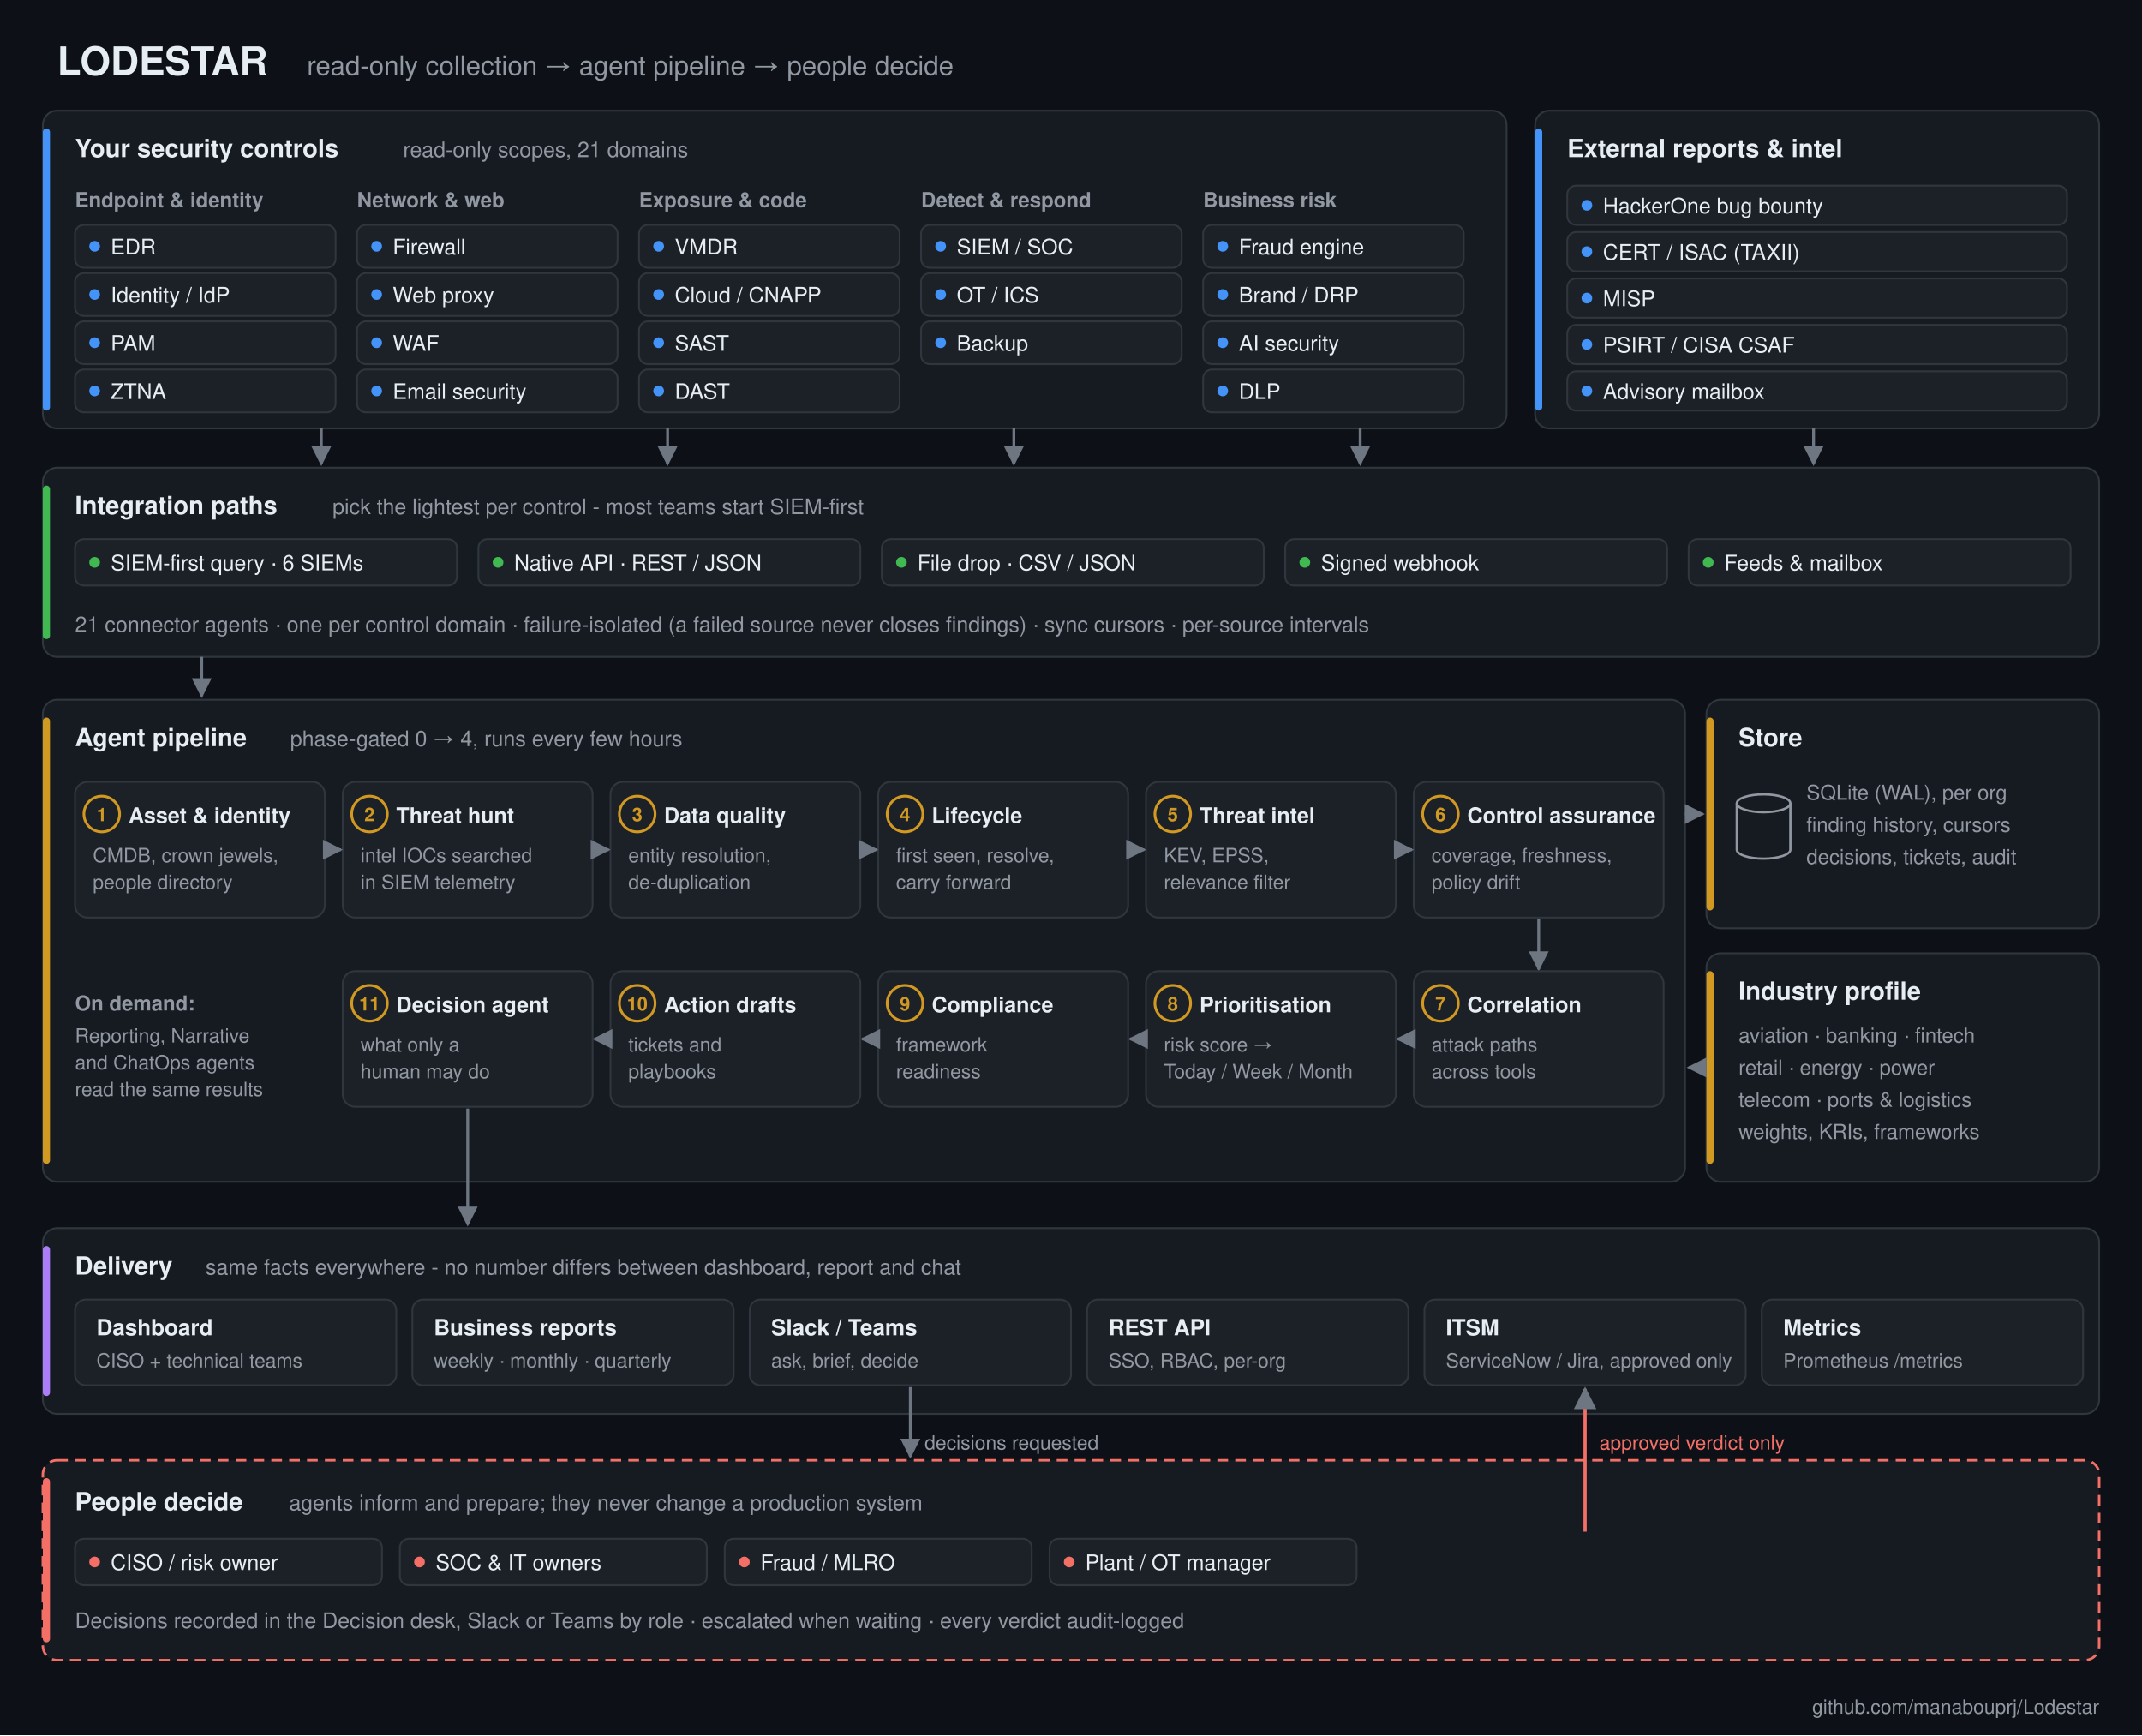
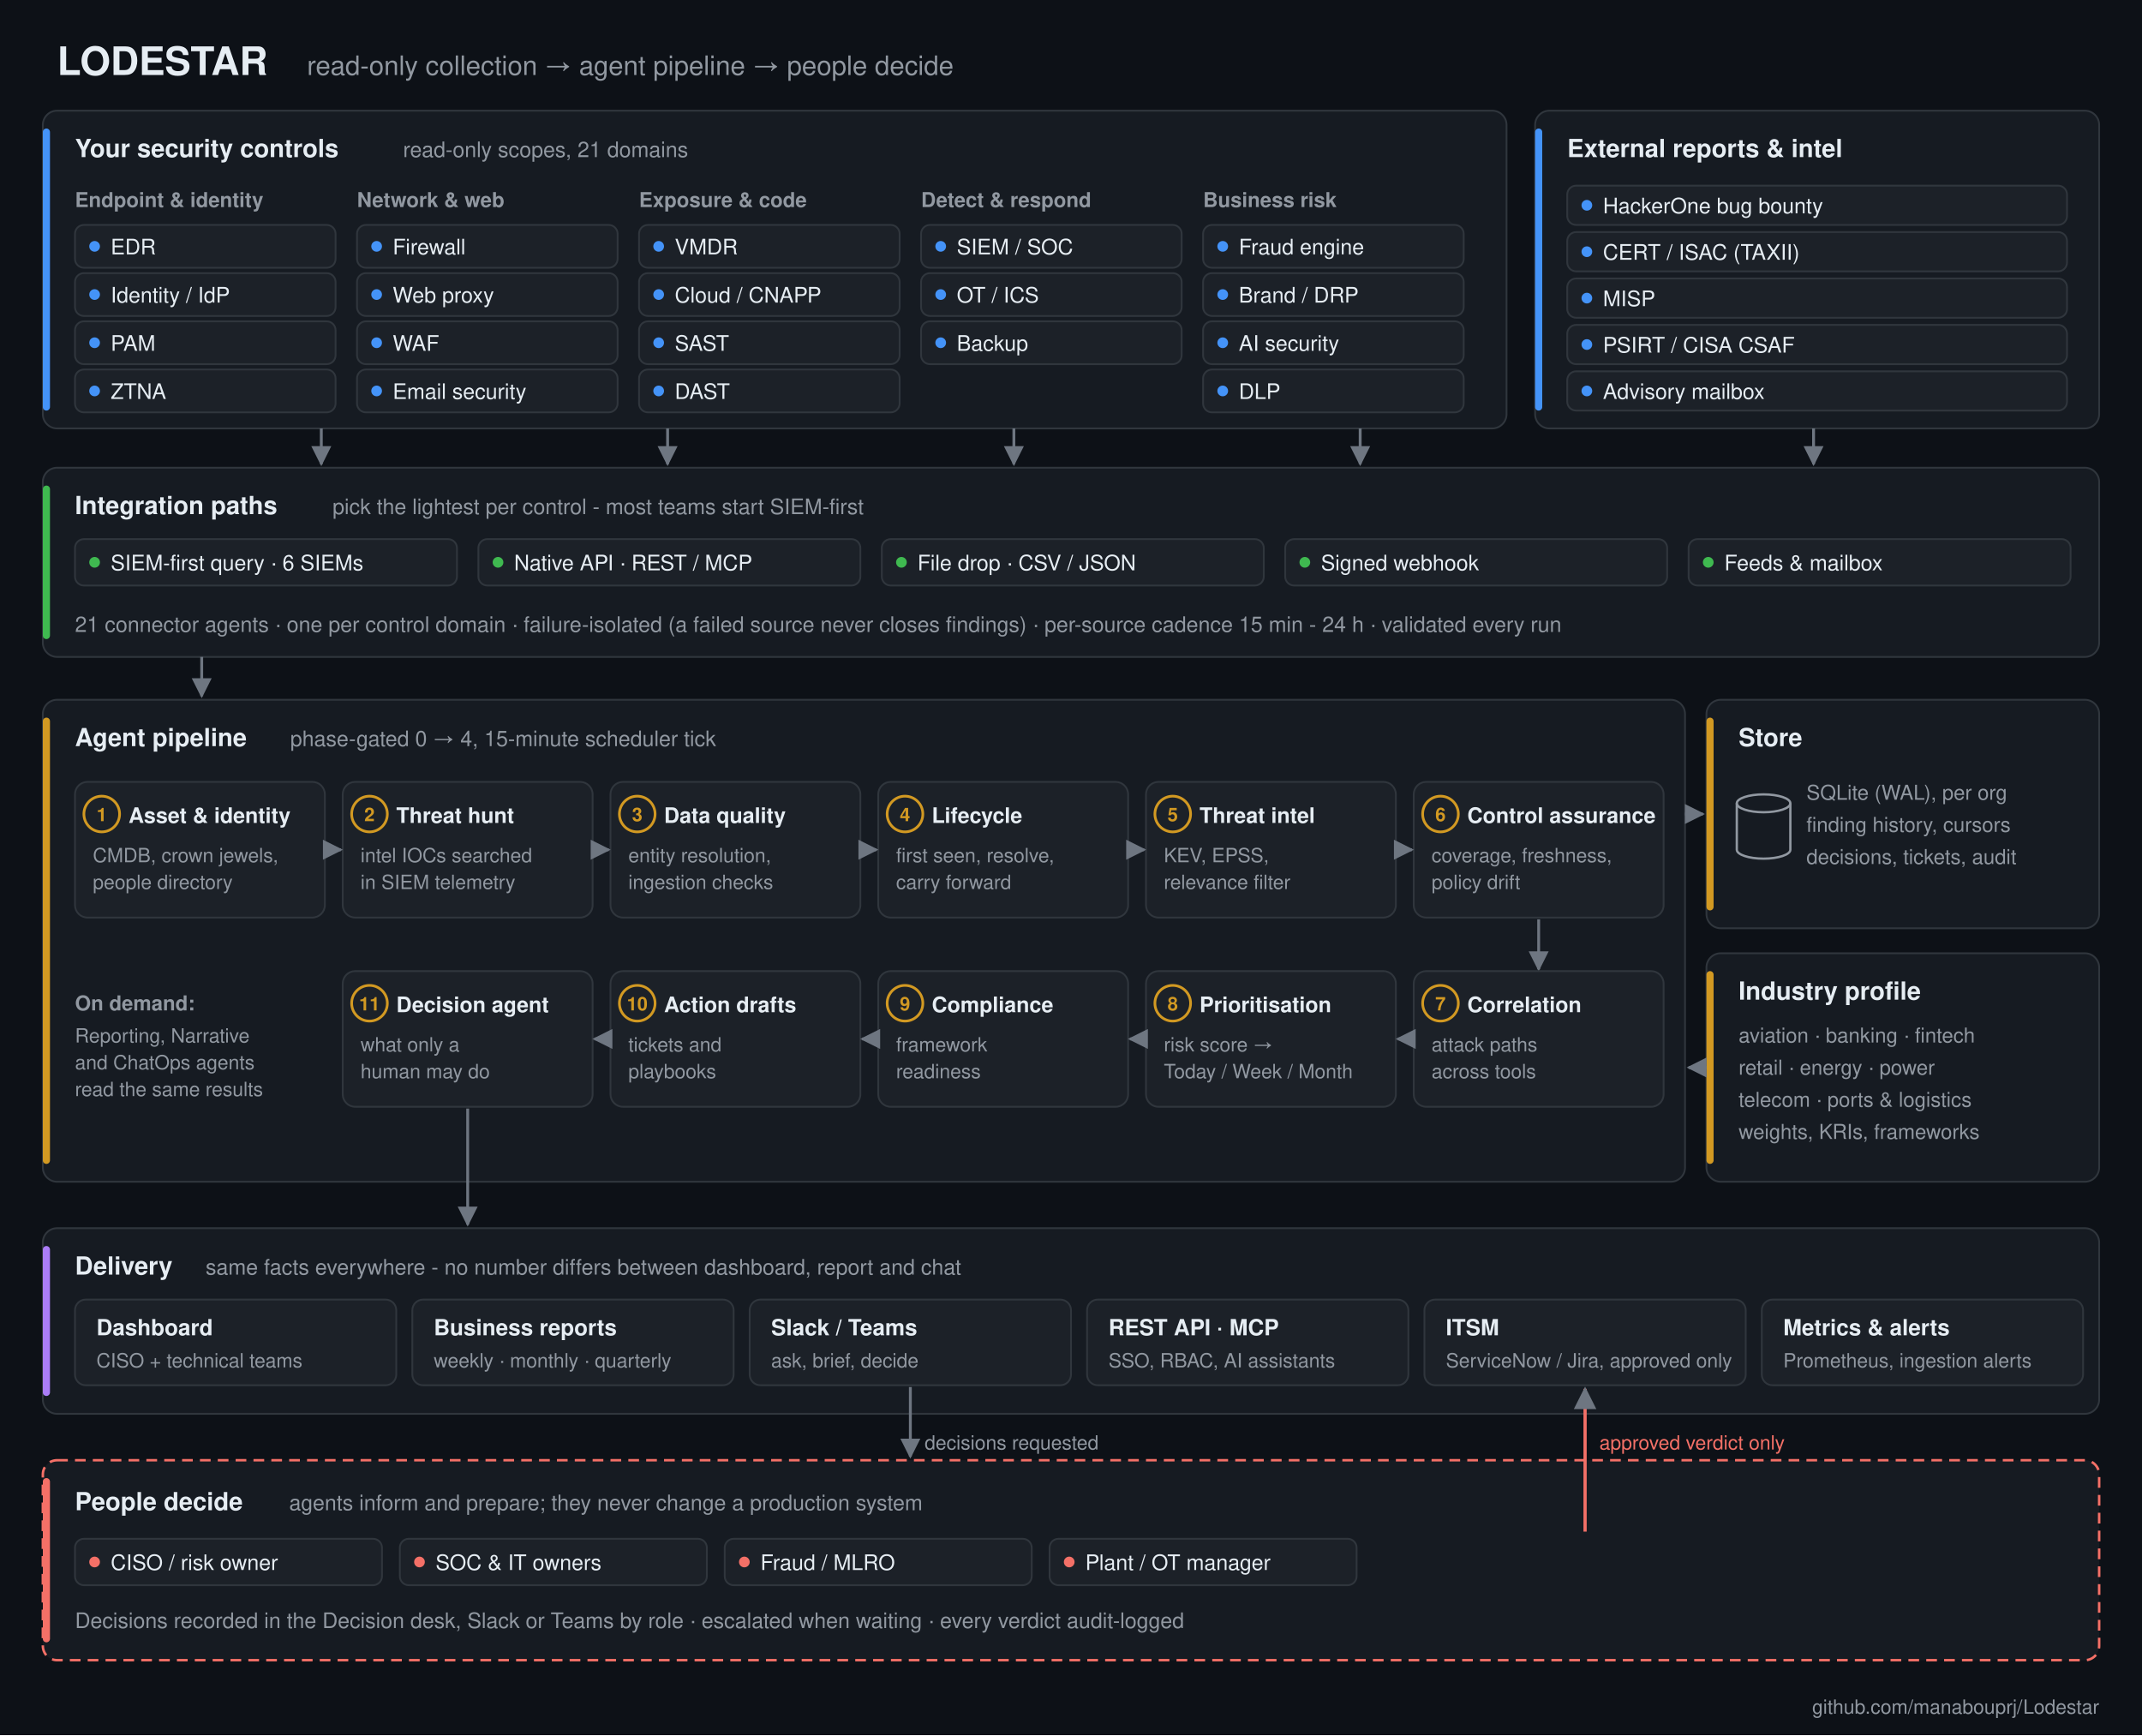
<svg xmlns="http://www.w3.org/2000/svg" width="1200" height="972" viewBox="0 0 1200 972" font-family="-apple-system, 'Segoe UI', Helvetica, Arial, sans-serif" role="img" aria-labelledby="t d">
  <defs>
    <marker id="ah" viewBox="0 0 10 10" refX="9" refY="5" markerWidth="7" markerHeight="7" orient="auto-start-reverse">
      <path d="M0,0 L10,5 L0,10 z" fill="#6e7681" />
    </marker>
  </defs>
  <rect x="0" y="0" width="1200" height="972" rx="0" fill="#0d1117" />
  <text x="32" y="42" font-size="22" font-weight="750" fill="#e6edf3" text-anchor="start">LODESTAR</text>
  <text x="172" y="42" font-size="15" font-weight="400" fill="#9198a1" text-anchor="start">read-only collection  →  agent pipeline  →  people decide</text>
  <rect x="24" y="62" width="820" height="178" rx="8" fill="#161b22" stroke="#30363d" stroke-width="1" />
  <rect x="24" y="72" width="4" height="158" rx="2" fill="#4493f8" />
  <text x="42" y="88" font-size="14" font-weight="650" fill="#e6edf3" text-anchor="start">Your security controls</text>
  <text x="225.8" y="88" font-size="12" font-weight="400" fill="#9198a1" text-anchor="start">read-only scopes, 21 domains</text>
  <text x="42" y="116" font-size="11.5" font-weight="600" fill="#9198a1" text-anchor="start">Endpoint &amp; identity</text>
  <rect x="42" y="126" width="146" height="24" rx="5" fill="#1c2128" stroke="#30363d" stroke-width="1" />
  <circle cx="53" cy="138.0" r="3" fill="#4493f8" />
  <text x="62" y="142.5" font-size="12" font-weight="400" fill="#e6edf3" text-anchor="start">EDR</text>
  <rect x="42" y="153" width="146" height="24" rx="5" fill="#1c2128" stroke="#30363d" stroke-width="1" />
  <circle cx="53" cy="165.0" r="3" fill="#4493f8" />
  <text x="62" y="169.5" font-size="12" font-weight="400" fill="#e6edf3" text-anchor="start">Identity / IdP</text>
  <rect x="42" y="180" width="146" height="24" rx="5" fill="#1c2128" stroke="#30363d" stroke-width="1" />
  <circle cx="53" cy="192.0" r="3" fill="#4493f8" />
  <text x="62" y="196.5" font-size="12" font-weight="400" fill="#e6edf3" text-anchor="start">PAM</text>
  <rect x="42" y="207" width="146" height="24" rx="5" fill="#1c2128" stroke="#30363d" stroke-width="1" />
  <circle cx="53" cy="219.0" r="3" fill="#4493f8" />
  <text x="62" y="223.5" font-size="12" font-weight="400" fill="#e6edf3" text-anchor="start">ZTNA</text>
  <text x="200" y="116" font-size="11.5" font-weight="600" fill="#9198a1" text-anchor="start">Network &amp; web</text>
  <rect x="200" y="126" width="146" height="24" rx="5" fill="#1c2128" stroke="#30363d" stroke-width="1" />
  <circle cx="211" cy="138.0" r="3" fill="#4493f8" />
  <text x="220" y="142.5" font-size="12" font-weight="400" fill="#e6edf3" text-anchor="start">Firewall</text>
  <rect x="200" y="153" width="146" height="24" rx="5" fill="#1c2128" stroke="#30363d" stroke-width="1" />
  <circle cx="211" cy="165.0" r="3" fill="#4493f8" />
  <text x="220" y="169.5" font-size="12" font-weight="400" fill="#e6edf3" text-anchor="start">Web proxy</text>
  <rect x="200" y="180" width="146" height="24" rx="5" fill="#1c2128" stroke="#30363d" stroke-width="1" />
  <circle cx="211" cy="192.0" r="3" fill="#4493f8" />
  <text x="220" y="196.5" font-size="12" font-weight="400" fill="#e6edf3" text-anchor="start">WAF</text>
  <rect x="200" y="207" width="146" height="24" rx="5" fill="#1c2128" stroke="#30363d" stroke-width="1" />
  <circle cx="211" cy="219.0" r="3" fill="#4493f8" />
  <text x="220" y="223.5" font-size="12" font-weight="400" fill="#e6edf3" text-anchor="start">Email security</text>
  <text x="358" y="116" font-size="11.5" font-weight="600" fill="#9198a1" text-anchor="start">Exposure &amp; code</text>
  <rect x="358" y="126" width="146" height="24" rx="5" fill="#1c2128" stroke="#30363d" stroke-width="1" />
  <circle cx="369" cy="138.0" r="3" fill="#4493f8" />
  <text x="378" y="142.5" font-size="12" font-weight="400" fill="#e6edf3" text-anchor="start">VMDR</text>
  <rect x="358" y="153" width="146" height="24" rx="5" fill="#1c2128" stroke="#30363d" stroke-width="1" />
  <circle cx="369" cy="165.0" r="3" fill="#4493f8" />
  <text x="378" y="169.5" font-size="12" font-weight="400" fill="#e6edf3" text-anchor="start">Cloud / CNAPP</text>
  <rect x="358" y="180" width="146" height="24" rx="5" fill="#1c2128" stroke="#30363d" stroke-width="1" />
  <circle cx="369" cy="192.0" r="3" fill="#4493f8" />
  <text x="378" y="196.5" font-size="12" font-weight="400" fill="#e6edf3" text-anchor="start">SAST</text>
  <rect x="358" y="207" width="146" height="24" rx="5" fill="#1c2128" stroke="#30363d" stroke-width="1" />
  <circle cx="369" cy="219.0" r="3" fill="#4493f8" />
  <text x="378" y="223.5" font-size="12" font-weight="400" fill="#e6edf3" text-anchor="start">DAST</text>
  <text x="516" y="116" font-size="11.5" font-weight="600" fill="#9198a1" text-anchor="start">Detect &amp; respond</text>
  <rect x="516" y="126" width="146" height="24" rx="5" fill="#1c2128" stroke="#30363d" stroke-width="1" />
  <circle cx="527" cy="138.0" r="3" fill="#4493f8" />
  <text x="536" y="142.5" font-size="12" font-weight="400" fill="#e6edf3" text-anchor="start">SIEM / SOC</text>
  <rect x="516" y="153" width="146" height="24" rx="5" fill="#1c2128" stroke="#30363d" stroke-width="1" />
  <circle cx="527" cy="165.0" r="3" fill="#4493f8" />
  <text x="536" y="169.5" font-size="12" font-weight="400" fill="#e6edf3" text-anchor="start">OT / ICS</text>
  <rect x="516" y="180" width="146" height="24" rx="5" fill="#1c2128" stroke="#30363d" stroke-width="1" />
  <circle cx="527" cy="192.0" r="3" fill="#4493f8" />
  <text x="536" y="196.5" font-size="12" font-weight="400" fill="#e6edf3" text-anchor="start">Backup</text>
  <text x="674" y="116" font-size="11.5" font-weight="600" fill="#9198a1" text-anchor="start">Business risk</text>
  <rect x="674" y="126" width="146" height="24" rx="5" fill="#1c2128" stroke="#30363d" stroke-width="1" />
  <circle cx="685" cy="138.0" r="3" fill="#4493f8" />
  <text x="694" y="142.5" font-size="12" font-weight="400" fill="#e6edf3" text-anchor="start">Fraud engine</text>
  <rect x="674" y="153" width="146" height="24" rx="5" fill="#1c2128" stroke="#30363d" stroke-width="1" />
  <circle cx="685" cy="165.0" r="3" fill="#4493f8" />
  <text x="694" y="169.5" font-size="12" font-weight="400" fill="#e6edf3" text-anchor="start">Brand / DRP</text>
  <rect x="674" y="180" width="146" height="24" rx="5" fill="#1c2128" stroke="#30363d" stroke-width="1" />
  <circle cx="685" cy="192.0" r="3" fill="#4493f8" />
  <text x="694" y="196.5" font-size="12" font-weight="400" fill="#e6edf3" text-anchor="start">AI security</text>
  <rect x="674" y="207" width="146" height="24" rx="5" fill="#1c2128" stroke="#30363d" stroke-width="1" />
  <circle cx="685" cy="219.0" r="3" fill="#4493f8" />
  <text x="694" y="223.5" font-size="12" font-weight="400" fill="#e6edf3" text-anchor="start">DLP</text>
  <rect x="860" y="62" width="316" height="178" rx="8" fill="#161b22" stroke="#30363d" stroke-width="1" />
  <rect x="860" y="72" width="4" height="158" rx="2" fill="#4493f8" />
  <text x="878" y="88" font-size="14" font-weight="650" fill="#e6edf3" text-anchor="start">External reports &amp; intel</text>
  <rect x="878" y="104" width="280" height="22" rx="5" fill="#1c2128" stroke="#30363d" stroke-width="1" />
  <circle cx="889" cy="115.0" r="3" fill="#4493f8" />
  <text x="898" y="119.5" font-size="12" font-weight="400" fill="#e6edf3" text-anchor="start">HackerOne bug bounty</text>
  <rect x="878" y="130" width="280" height="22" rx="5" fill="#1c2128" stroke="#30363d" stroke-width="1" />
  <circle cx="889" cy="141.0" r="3" fill="#4493f8" />
  <text x="898" y="145.5" font-size="12" font-weight="400" fill="#e6edf3" text-anchor="start">CERT / ISAC (TAXII)</text>
  <rect x="878" y="156" width="280" height="22" rx="5" fill="#1c2128" stroke="#30363d" stroke-width="1" />
  <circle cx="889" cy="167.0" r="3" fill="#4493f8" />
  <text x="898" y="171.5" font-size="12" font-weight="400" fill="#e6edf3" text-anchor="start">MISP</text>
  <rect x="878" y="182" width="280" height="22" rx="5" fill="#1c2128" stroke="#30363d" stroke-width="1" />
  <circle cx="889" cy="193.0" r="3" fill="#4493f8" />
  <text x="898" y="197.5" font-size="12" font-weight="400" fill="#e6edf3" text-anchor="start">PSIRT / CISA CSAF</text>
  <rect x="878" y="208" width="280" height="22" rx="5" fill="#1c2128" stroke="#30363d" stroke-width="1" />
  <circle cx="889" cy="219.0" r="3" fill="#4493f8" />
  <text x="898" y="223.5" font-size="12" font-weight="400" fill="#e6edf3" text-anchor="start">Advisory mailbox</text>
  <line x1="180" y1="240" x2="180" y2="260" stroke="#6e7681" stroke-width="1.6" marker-end="url(#ah)" />
  <line x1="374" y1="240" x2="374" y2="260" stroke="#6e7681" stroke-width="1.6" marker-end="url(#ah)" />
  <line x1="568" y1="240" x2="568" y2="260" stroke="#6e7681" stroke-width="1.6" marker-end="url(#ah)" />
  <line x1="762" y1="240" x2="762" y2="260" stroke="#6e7681" stroke-width="1.6" marker-end="url(#ah)" />
  <line x1="1016" y1="240" x2="1016" y2="260" stroke="#6e7681" stroke-width="1.6" marker-end="url(#ah)" />
  <rect x="24" y="262" width="1152" height="106" rx="8" fill="#161b22" stroke="#30363d" stroke-width="1" />
  <rect x="24" y="272" width="4" height="86" rx="2" fill="#3fb950" />
  <text x="42" y="288" font-size="14" font-weight="650" fill="#e6edf3" text-anchor="start">Integration paths</text>
  <text x="186.3" y="288" font-size="12" font-weight="400" fill="#9198a1" text-anchor="start">pick the lightest per control - most teams start SIEM-first</text>
  <rect x="42" y="302" width="214" height="26" rx="5" fill="#1c2128" stroke="#30363d" stroke-width="1" />
  <circle cx="53" cy="315.0" r="3" fill="#3fb950" />
  <text x="62" y="319.5" font-size="12" font-weight="400" fill="#e6edf3" text-anchor="start">SIEM-first query · 6 SIEMs</text>
  <rect x="268" y="302" width="214" height="26" rx="5" fill="#1c2128" stroke="#30363d" stroke-width="1" />
  <circle cx="279" cy="315.0" r="3" fill="#3fb950" />
-   <text x="288" y="319.5" font-size="12" font-weight="400" fill="#e6edf3" text-anchor="start">Native API · REST / JSON</text>
+   <text x="288" y="319.5" font-size="12" font-weight="400" fill="#e6edf3" text-anchor="start">Native API · REST / MCP</text>
  <rect x="494" y="302" width="214" height="26" rx="5" fill="#1c2128" stroke="#30363d" stroke-width="1" />
  <circle cx="505" cy="315.0" r="3" fill="#3fb950" />
  <text x="514" y="319.5" font-size="12" font-weight="400" fill="#e6edf3" text-anchor="start">File drop · CSV / JSON</text>
  <rect x="720" y="302" width="214" height="26" rx="5" fill="#1c2128" stroke="#30363d" stroke-width="1" />
  <circle cx="731" cy="315.0" r="3" fill="#3fb950" />
  <text x="740" y="319.5" font-size="12" font-weight="400" fill="#e6edf3" text-anchor="start">Signed webhook</text>
  <rect x="946" y="302" width="214" height="26" rx="5" fill="#1c2128" stroke="#30363d" stroke-width="1" />
  <circle cx="957" cy="315.0" r="3" fill="#3fb950" />
  <text x="966" y="319.5" font-size="12" font-weight="400" fill="#e6edf3" text-anchor="start">Feeds &amp; mailbox</text>
-   <text x="42" y="354" font-size="12" font-weight="400" fill="#9198a1" text-anchor="start">21 connector agents  ·  one per control domain  ·  failure-isolated (a failed source never closes findings)  ·  sync cursors  ·  per-source intervals</text>
+   <text x="42" y="354" font-size="12" font-weight="400" fill="#9198a1" text-anchor="start">21 connector agents  ·  one per control domain  ·  failure-isolated (a failed source never closes findings)  ·  per-source cadence 15 min - 24 h  ·  validated every run</text>
  <line x1="113" y1="368" x2="113" y2="390" stroke="#6e7681" stroke-width="1.6" marker-end="url(#ah)" />
  <rect x="24" y="392" width="920" height="270" rx="8" fill="#161b22" stroke="#30363d" stroke-width="1" />
  <rect x="24" y="402" width="4" height="250" rx="2" fill="#d29922" />
  <text x="42" y="418" font-size="14" font-weight="650" fill="#e6edf3" text-anchor="start">Agent pipeline</text>
-   <text x="162.6" y="418" font-size="12" font-weight="400" fill="#9198a1" text-anchor="start">phase-gated 0 → 4, runs every few hours</text>
+   <text x="162.6" y="418" font-size="12" font-weight="400" fill="#9198a1" text-anchor="start">phase-gated 0 → 4, 15-minute scheduler tick</text>
  <rect x="42" y="438" width="140" height="76" rx="7" fill="#1c2128" stroke="#30363d" stroke-width="1" />
  <circle cx="57" cy="456" r="10" fill="none" stroke="#d29922" stroke-width="1.5" />
  <text x="57" y="460" font-size="10.5" font-weight="700" fill="#d29922" text-anchor="middle">1</text>
  <text x="72" y="461" font-size="12" font-weight="650" fill="#e6edf3" text-anchor="start">Asset &amp; identity</text>
  <text x="52" y="483" font-size="11" font-weight="400" fill="#9198a1" text-anchor="start">CMDB, crown jewels,</text>
  <text x="52" y="498" font-size="11" font-weight="400" fill="#9198a1" text-anchor="start">people directory</text>
  <rect x="192" y="438" width="140" height="76" rx="7" fill="#1c2128" stroke="#30363d" stroke-width="1" />
  <circle cx="207" cy="456" r="10" fill="none" stroke="#d29922" stroke-width="1.5" />
  <text x="207" y="460" font-size="10.5" font-weight="700" fill="#d29922" text-anchor="middle">2</text>
  <text x="222" y="461" font-size="12" font-weight="650" fill="#e6edf3" text-anchor="start">Threat hunt</text>
  <text x="202" y="483" font-size="11" font-weight="400" fill="#9198a1" text-anchor="start">intel IOCs searched</text>
  <text x="202" y="498" font-size="11" font-weight="400" fill="#9198a1" text-anchor="start">in SIEM telemetry</text>
  <line x1="183" y1="476.0" x2="191" y2="476.0" stroke="#6e7681" stroke-width="1.6" marker-end="url(#ah)" />
  <rect x="342" y="438" width="140" height="76" rx="7" fill="#1c2128" stroke="#30363d" stroke-width="1" />
  <circle cx="357" cy="456" r="10" fill="none" stroke="#d29922" stroke-width="1.5" />
  <text x="357" y="460" font-size="10.5" font-weight="700" fill="#d29922" text-anchor="middle">3</text>
  <text x="372" y="461" font-size="12" font-weight="650" fill="#e6edf3" text-anchor="start">Data quality</text>
  <text x="352" y="483" font-size="11" font-weight="400" fill="#9198a1" text-anchor="start">entity resolution,</text>
-   <text x="352" y="498" font-size="11" font-weight="400" fill="#9198a1" text-anchor="start">de-duplication</text>
+   <text x="352" y="498" font-size="11" font-weight="400" fill="#9198a1" text-anchor="start">ingestion checks</text>
  <line x1="333" y1="476.0" x2="341" y2="476.0" stroke="#6e7681" stroke-width="1.6" marker-end="url(#ah)" />
  <rect x="492" y="438" width="140" height="76" rx="7" fill="#1c2128" stroke="#30363d" stroke-width="1" />
  <circle cx="507" cy="456" r="10" fill="none" stroke="#d29922" stroke-width="1.5" />
  <text x="507" y="460" font-size="10.5" font-weight="700" fill="#d29922" text-anchor="middle">4</text>
  <text x="522" y="461" font-size="12" font-weight="650" fill="#e6edf3" text-anchor="start">Lifecycle</text>
  <text x="502" y="483" font-size="11" font-weight="400" fill="#9198a1" text-anchor="start">first seen, resolve,</text>
  <text x="502" y="498" font-size="11" font-weight="400" fill="#9198a1" text-anchor="start">carry forward</text>
  <line x1="483" y1="476.0" x2="491" y2="476.0" stroke="#6e7681" stroke-width="1.6" marker-end="url(#ah)" />
  <rect x="642" y="438" width="140" height="76" rx="7" fill="#1c2128" stroke="#30363d" stroke-width="1" />
  <circle cx="657" cy="456" r="10" fill="none" stroke="#d29922" stroke-width="1.5" />
  <text x="657" y="460" font-size="10.5" font-weight="700" fill="#d29922" text-anchor="middle">5</text>
  <text x="672" y="461" font-size="12" font-weight="650" fill="#e6edf3" text-anchor="start">Threat intel</text>
  <text x="652" y="483" font-size="11" font-weight="400" fill="#9198a1" text-anchor="start">KEV, EPSS,</text>
  <text x="652" y="498" font-size="11" font-weight="400" fill="#9198a1" text-anchor="start">relevance filter</text>
  <line x1="633" y1="476.0" x2="641" y2="476.0" stroke="#6e7681" stroke-width="1.6" marker-end="url(#ah)" />
  <rect x="792" y="438" width="140" height="76" rx="7" fill="#1c2128" stroke="#30363d" stroke-width="1" />
  <circle cx="807" cy="456" r="10" fill="none" stroke="#d29922" stroke-width="1.5" />
  <text x="807" y="460" font-size="10.5" font-weight="700" fill="#d29922" text-anchor="middle">6</text>
  <text x="822" y="461" font-size="12" font-weight="650" fill="#e6edf3" text-anchor="start">Control assurance</text>
  <text x="802" y="483" font-size="11" font-weight="400" fill="#9198a1" text-anchor="start">coverage, freshness,</text>
  <text x="802" y="498" font-size="11" font-weight="400" fill="#9198a1" text-anchor="start">policy drift</text>
  <line x1="783" y1="476.0" x2="791" y2="476.0" stroke="#6e7681" stroke-width="1.6" marker-end="url(#ah)" />
  <line x1="862.0" y1="515" x2="862.0" y2="543" stroke="#6e7681" stroke-width="1.6" marker-end="url(#ah)" />
  <rect x="792" y="544" width="140" height="76" rx="7" fill="#1c2128" stroke="#30363d" stroke-width="1" />
  <circle cx="807" cy="562" r="10" fill="none" stroke="#d29922" stroke-width="1.5" />
  <text x="807" y="566" font-size="10.5" font-weight="700" fill="#d29922" text-anchor="middle">7</text>
  <text x="822" y="567" font-size="12" font-weight="650" fill="#e6edf3" text-anchor="start">Correlation</text>
  <text x="802" y="589" font-size="11" font-weight="400" fill="#9198a1" text-anchor="start">attack paths</text>
  <text x="802" y="604" font-size="11" font-weight="400" fill="#9198a1" text-anchor="start">across tools</text>
  <rect x="642" y="544" width="140" height="76" rx="7" fill="#1c2128" stroke="#30363d" stroke-width="1" />
  <circle cx="657" cy="562" r="10" fill="none" stroke="#d29922" stroke-width="1.5" />
  <text x="657" y="566" font-size="10.5" font-weight="700" fill="#d29922" text-anchor="middle">8</text>
  <text x="672" y="567" font-size="12" font-weight="650" fill="#e6edf3" text-anchor="start">Prioritisation</text>
  <text x="652" y="589" font-size="11" font-weight="400" fill="#9198a1" text-anchor="start">risk score →</text>
  <text x="652" y="604" font-size="11" font-weight="400" fill="#9198a1" text-anchor="start">Today / Week / Month</text>
  <line x1="791" y1="582.0" x2="783" y2="582.0" stroke="#6e7681" stroke-width="1.6" marker-end="url(#ah)" />
  <rect x="492" y="544" width="140" height="76" rx="7" fill="#1c2128" stroke="#30363d" stroke-width="1" />
  <circle cx="507" cy="562" r="10" fill="none" stroke="#d29922" stroke-width="1.5" />
  <text x="507" y="566" font-size="10.5" font-weight="700" fill="#d29922" text-anchor="middle">9</text>
  <text x="522" y="567" font-size="12" font-weight="650" fill="#e6edf3" text-anchor="start">Compliance</text>
  <text x="502" y="589" font-size="11" font-weight="400" fill="#9198a1" text-anchor="start">framework</text>
  <text x="502" y="604" font-size="11" font-weight="400" fill="#9198a1" text-anchor="start">readiness</text>
  <line x1="641" y1="582.0" x2="633" y2="582.0" stroke="#6e7681" stroke-width="1.6" marker-end="url(#ah)" />
  <rect x="342" y="544" width="140" height="76" rx="7" fill="#1c2128" stroke="#30363d" stroke-width="1" />
  <circle cx="357" cy="562" r="10" fill="none" stroke="#d29922" stroke-width="1.5" />
  <text x="357" y="566" font-size="10.5" font-weight="700" fill="#d29922" text-anchor="middle">10</text>
  <text x="372" y="567" font-size="12" font-weight="650" fill="#e6edf3" text-anchor="start">Action drafts</text>
  <text x="352" y="589" font-size="11" font-weight="400" fill="#9198a1" text-anchor="start">tickets and</text>
  <text x="352" y="604" font-size="11" font-weight="400" fill="#9198a1" text-anchor="start">playbooks</text>
  <line x1="491" y1="582.0" x2="483" y2="582.0" stroke="#6e7681" stroke-width="1.6" marker-end="url(#ah)" />
  <rect x="192" y="544" width="140" height="76" rx="7" fill="#1c2128" stroke="#30363d" stroke-width="1" />
  <circle cx="207" cy="562" r="10" fill="none" stroke="#d29922" stroke-width="1.5" />
  <text x="207" y="566" font-size="10.5" font-weight="700" fill="#d29922" text-anchor="middle">11</text>
  <text x="222" y="567" font-size="12" font-weight="650" fill="#e6edf3" text-anchor="start">Decision agent</text>
  <text x="202" y="589" font-size="11" font-weight="400" fill="#9198a1" text-anchor="start">what only a</text>
  <text x="202" y="604" font-size="11" font-weight="400" fill="#9198a1" text-anchor="start">human may do</text>
  <line x1="341" y1="582.0" x2="333" y2="582.0" stroke="#6e7681" stroke-width="1.6" marker-end="url(#ah)" />
  <text x="42" y="566" font-size="11.5" font-weight="600" fill="#9198a1" text-anchor="start">On demand:</text>
  <text x="42" y="584" font-size="11" font-weight="400" fill="#9198a1" text-anchor="start">Reporting, Narrative</text>
  <text x="42" y="599" font-size="11" font-weight="400" fill="#9198a1" text-anchor="start">and ChatOps agents</text>
  <text x="42" y="614" font-size="11" font-weight="400" fill="#9198a1" text-anchor="start">read the same results</text>
  <rect x="956" y="392" width="220" height="128" rx="8" fill="#161b22" stroke="#30363d" stroke-width="1" />
  <rect x="956" y="402" width="4" height="108" rx="2" fill="#d29922" />
  <text x="974" y="418" font-size="14" font-weight="650" fill="#e6edf3" text-anchor="start">Store</text>
  <ellipse cx="988" cy="450" rx="15" ry="5" fill="none" stroke="#9198a1" stroke-width="1.3" />
  <path d="M973,450 v26 a15,5 0 0 0 30,0 v-26" fill="none" stroke="#9198a1" stroke-width="1.3" />
  <text x="1012" y="448" font-size="11.5" font-weight="400" fill="#9198a1" text-anchor="start">SQLite (WAL), per org</text>
  <text x="1012" y="466" font-size="11.5" font-weight="400" fill="#9198a1" text-anchor="start">finding history, cursors</text>
  <text x="1012" y="484" font-size="11.5" font-weight="400" fill="#9198a1" text-anchor="start">decisions, tickets, audit</text>
  <rect x="956" y="534" width="220" height="128" rx="8" fill="#161b22" stroke="#30363d" stroke-width="1" />
  <rect x="956" y="544" width="4" height="108" rx="2" fill="#d29922" />
  <text x="974" y="560" font-size="14" font-weight="650" fill="#e6edf3" text-anchor="start">Industry profile</text>
  <text x="974" y="584" font-size="11.5" font-weight="400" fill="#9198a1" text-anchor="start">aviation · banking · fintech</text>
  <text x="974" y="602" font-size="11.5" font-weight="400" fill="#9198a1" text-anchor="start">retail · energy · power</text>
  <text x="974" y="620" font-size="11.5" font-weight="400" fill="#9198a1" text-anchor="start">telecom · ports &amp; logistics</text>
  <text x="974" y="638" font-size="11.5" font-weight="400" fill="#9198a1" text-anchor="start">weights, KRIs, frameworks</text>
  <line x1="956" y1="598" x2="946" y2="598" stroke="#6e7681" stroke-width="1.6" stroke-dasharray="4 3" marker-end="url(#ah)" />
  <line x1="944" y1="456" x2="954" y2="456" stroke="#6e7681" stroke-width="1.6" marker-end="url(#ah)" />
  <line x1="262.0" y1="621" x2="262.0" y2="686" stroke="#6e7681" stroke-width="1.6" marker-end="url(#ah)" />
  <rect x="24" y="688" width="1152" height="104" rx="8" fill="#161b22" stroke="#30363d" stroke-width="1" />
  <rect x="24" y="698" width="4" height="84" rx="2" fill="#ab7df8" />
  <text x="42" y="714" font-size="14" font-weight="650" fill="#e6edf3" text-anchor="start">Delivery</text>
  <text x="115.2" y="714" font-size="12" font-weight="400" fill="#9198a1" text-anchor="start">same facts everywhere - no number differs between dashboard, report and chat</text>
  <rect x="42" y="728" width="180" height="48" rx="6" fill="#1c2128" stroke="#30363d" stroke-width="1" />
  <text x="54" y="748" font-size="12.5" font-weight="650" fill="#e6edf3" text-anchor="start">Dashboard</text>
  <text x="54" y="766" font-size="11" font-weight="400" fill="#9198a1" text-anchor="start">CISO + technical teams</text>
  <rect x="231" y="728" width="180" height="48" rx="6" fill="#1c2128" stroke="#30363d" stroke-width="1" />
  <text x="243" y="748" font-size="12.5" font-weight="650" fill="#e6edf3" text-anchor="start">Business reports</text>
  <text x="243" y="766" font-size="11" font-weight="400" fill="#9198a1" text-anchor="start">weekly · monthly · quarterly</text>
  <rect x="420" y="728" width="180" height="48" rx="6" fill="#1c2128" stroke="#30363d" stroke-width="1" />
  <text x="432" y="748" font-size="12.5" font-weight="650" fill="#e6edf3" text-anchor="start">Slack / Teams</text>
  <text x="432" y="766" font-size="11" font-weight="400" fill="#9198a1" text-anchor="start">ask, brief, decide</text>
  <rect x="609" y="728" width="180" height="48" rx="6" fill="#1c2128" stroke="#30363d" stroke-width="1" />
-   <text x="621" y="748" font-size="12.5" font-weight="650" fill="#e6edf3" text-anchor="start">REST API</text>
-   <text x="621" y="766" font-size="11" font-weight="400" fill="#9198a1" text-anchor="start">SSO, RBAC, per-org</text>
+   <text x="621" y="748" font-size="12.5" font-weight="650" fill="#e6edf3" text-anchor="start">REST API · MCP</text>
+   <text x="621" y="766" font-size="11" font-weight="400" fill="#9198a1" text-anchor="start">SSO, RBAC, AI assistants</text>
  <rect x="798" y="728" width="180" height="48" rx="6" fill="#1c2128" stroke="#30363d" stroke-width="1" />
  <text x="810" y="748" font-size="12.5" font-weight="650" fill="#e6edf3" text-anchor="start">ITSM</text>
  <text x="810" y="766" font-size="11" font-weight="400" fill="#9198a1" text-anchor="start">ServiceNow / Jira, approved only</text>
  <rect x="987" y="728" width="180" height="48" rx="6" fill="#1c2128" stroke="#30363d" stroke-width="1" />
-   <text x="999" y="748" font-size="12.5" font-weight="650" fill="#e6edf3" text-anchor="start">Metrics</text>
-   <text x="999" y="766" font-size="11" font-weight="400" fill="#9198a1" text-anchor="start">Prometheus /metrics</text>
+   <text x="999" y="748" font-size="12.5" font-weight="650" fill="#e6edf3" text-anchor="start">Metrics &amp; alerts</text>
+   <text x="999" y="766" font-size="11" font-weight="400" fill="#9198a1" text-anchor="start">Prometheus, ingestion alerts</text>
  <rect x="24" y="818" width="1152" height="112" rx="8" fill="#161b22" stroke="#f47067" stroke-width="1.4" stroke-dasharray="6 4" />
  <rect x="24" y="828" width="4" height="92" rx="2" fill="#f47067" />
  <text x="42" y="846" font-size="14" font-weight="650" fill="#e6edf3" text-anchor="start">People decide</text>
  <text x="162" y="846" font-size="12" font-weight="400" fill="#9198a1" text-anchor="start">agents inform and prepare; they never change a production system</text>
  <rect x="42" y="862" width="172" height="26" rx="5" fill="#1c2128" stroke="#30363d" stroke-width="1" />
  <circle cx="53" cy="875.0" r="3" fill="#f47067" />
  <text x="62" y="879.5" font-size="12" font-weight="400" fill="#e6edf3" text-anchor="start">CISO / risk owner</text>
  <rect x="224" y="862" width="172" height="26" rx="5" fill="#1c2128" stroke="#30363d" stroke-width="1" />
  <circle cx="235" cy="875.0" r="3" fill="#f47067" />
  <text x="244" y="879.5" font-size="12" font-weight="400" fill="#e6edf3" text-anchor="start">SOC &amp; IT owners</text>
  <rect x="406" y="862" width="172" height="26" rx="5" fill="#1c2128" stroke="#30363d" stroke-width="1" />
  <circle cx="417" cy="875.0" r="3" fill="#f47067" />
  <text x="426" y="879.5" font-size="12" font-weight="400" fill="#e6edf3" text-anchor="start">Fraud / MLRO</text>
  <rect x="588" y="862" width="172" height="26" rx="5" fill="#1c2128" stroke="#30363d" stroke-width="1" />
  <circle cx="599" cy="875.0" r="3" fill="#f47067" />
  <text x="608" y="879.5" font-size="12" font-weight="400" fill="#e6edf3" text-anchor="start">Plant / OT manager</text>
  <text x="42" y="912" font-size="12" font-weight="400" fill="#9198a1" text-anchor="start">Decisions recorded in the Decision desk, Slack or Teams by role · escalated when waiting · every verdict audit-logged</text>
  <line x1="510.0" y1="777" x2="510.0" y2="816" stroke="#6e7681" stroke-width="1.6" marker-end="url(#ah)" />
  <text x="518.0" y="812" font-size="11" font-weight="400" fill="#9198a1" text-anchor="start">decisions requested</text>
  <path d="M888.0,858 L888.0,778" fill="none" stroke="#f47067" stroke-width="1.8" marker-end="url(#ah)" />
  <text x="896.0" y="812" font-size="11" font-weight="400" fill="#f47067" text-anchor="start">approved verdict only</text>
  <text x="1176" y="960" font-size="11" font-weight="400" fill="#9198a1" text-anchor="end">github.com/manabouprj/Lodestar</text>
</svg>
